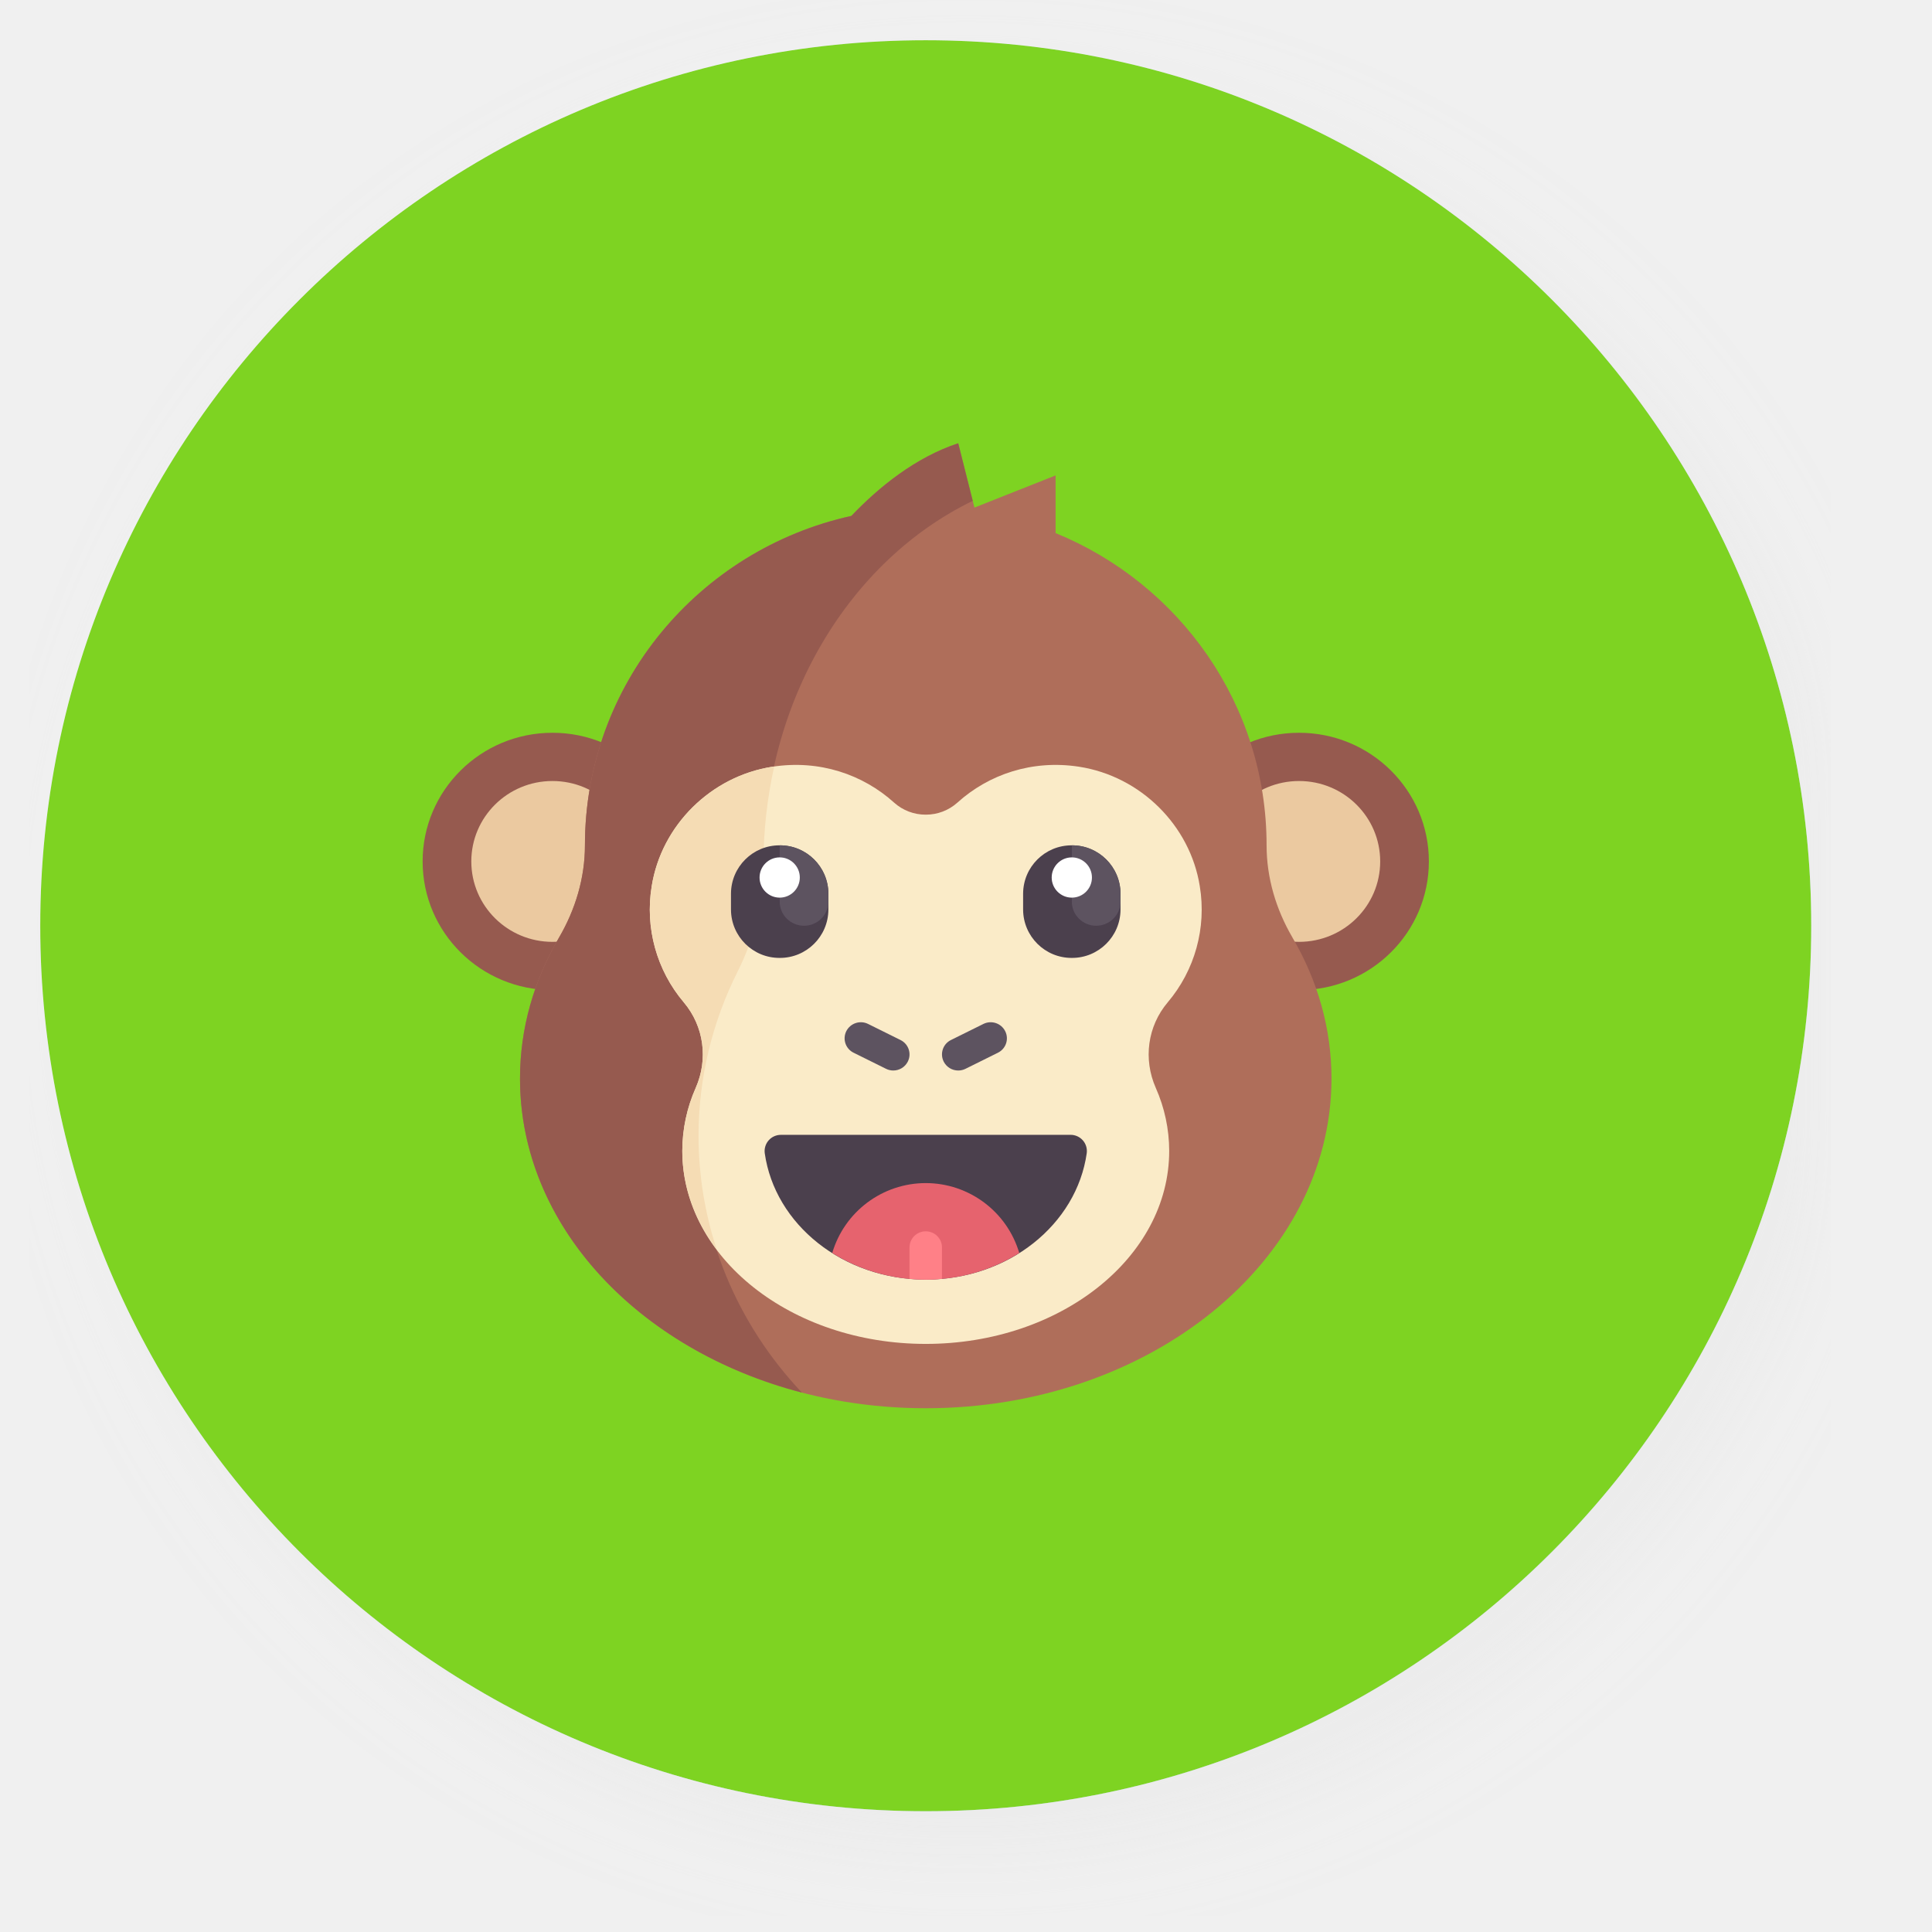
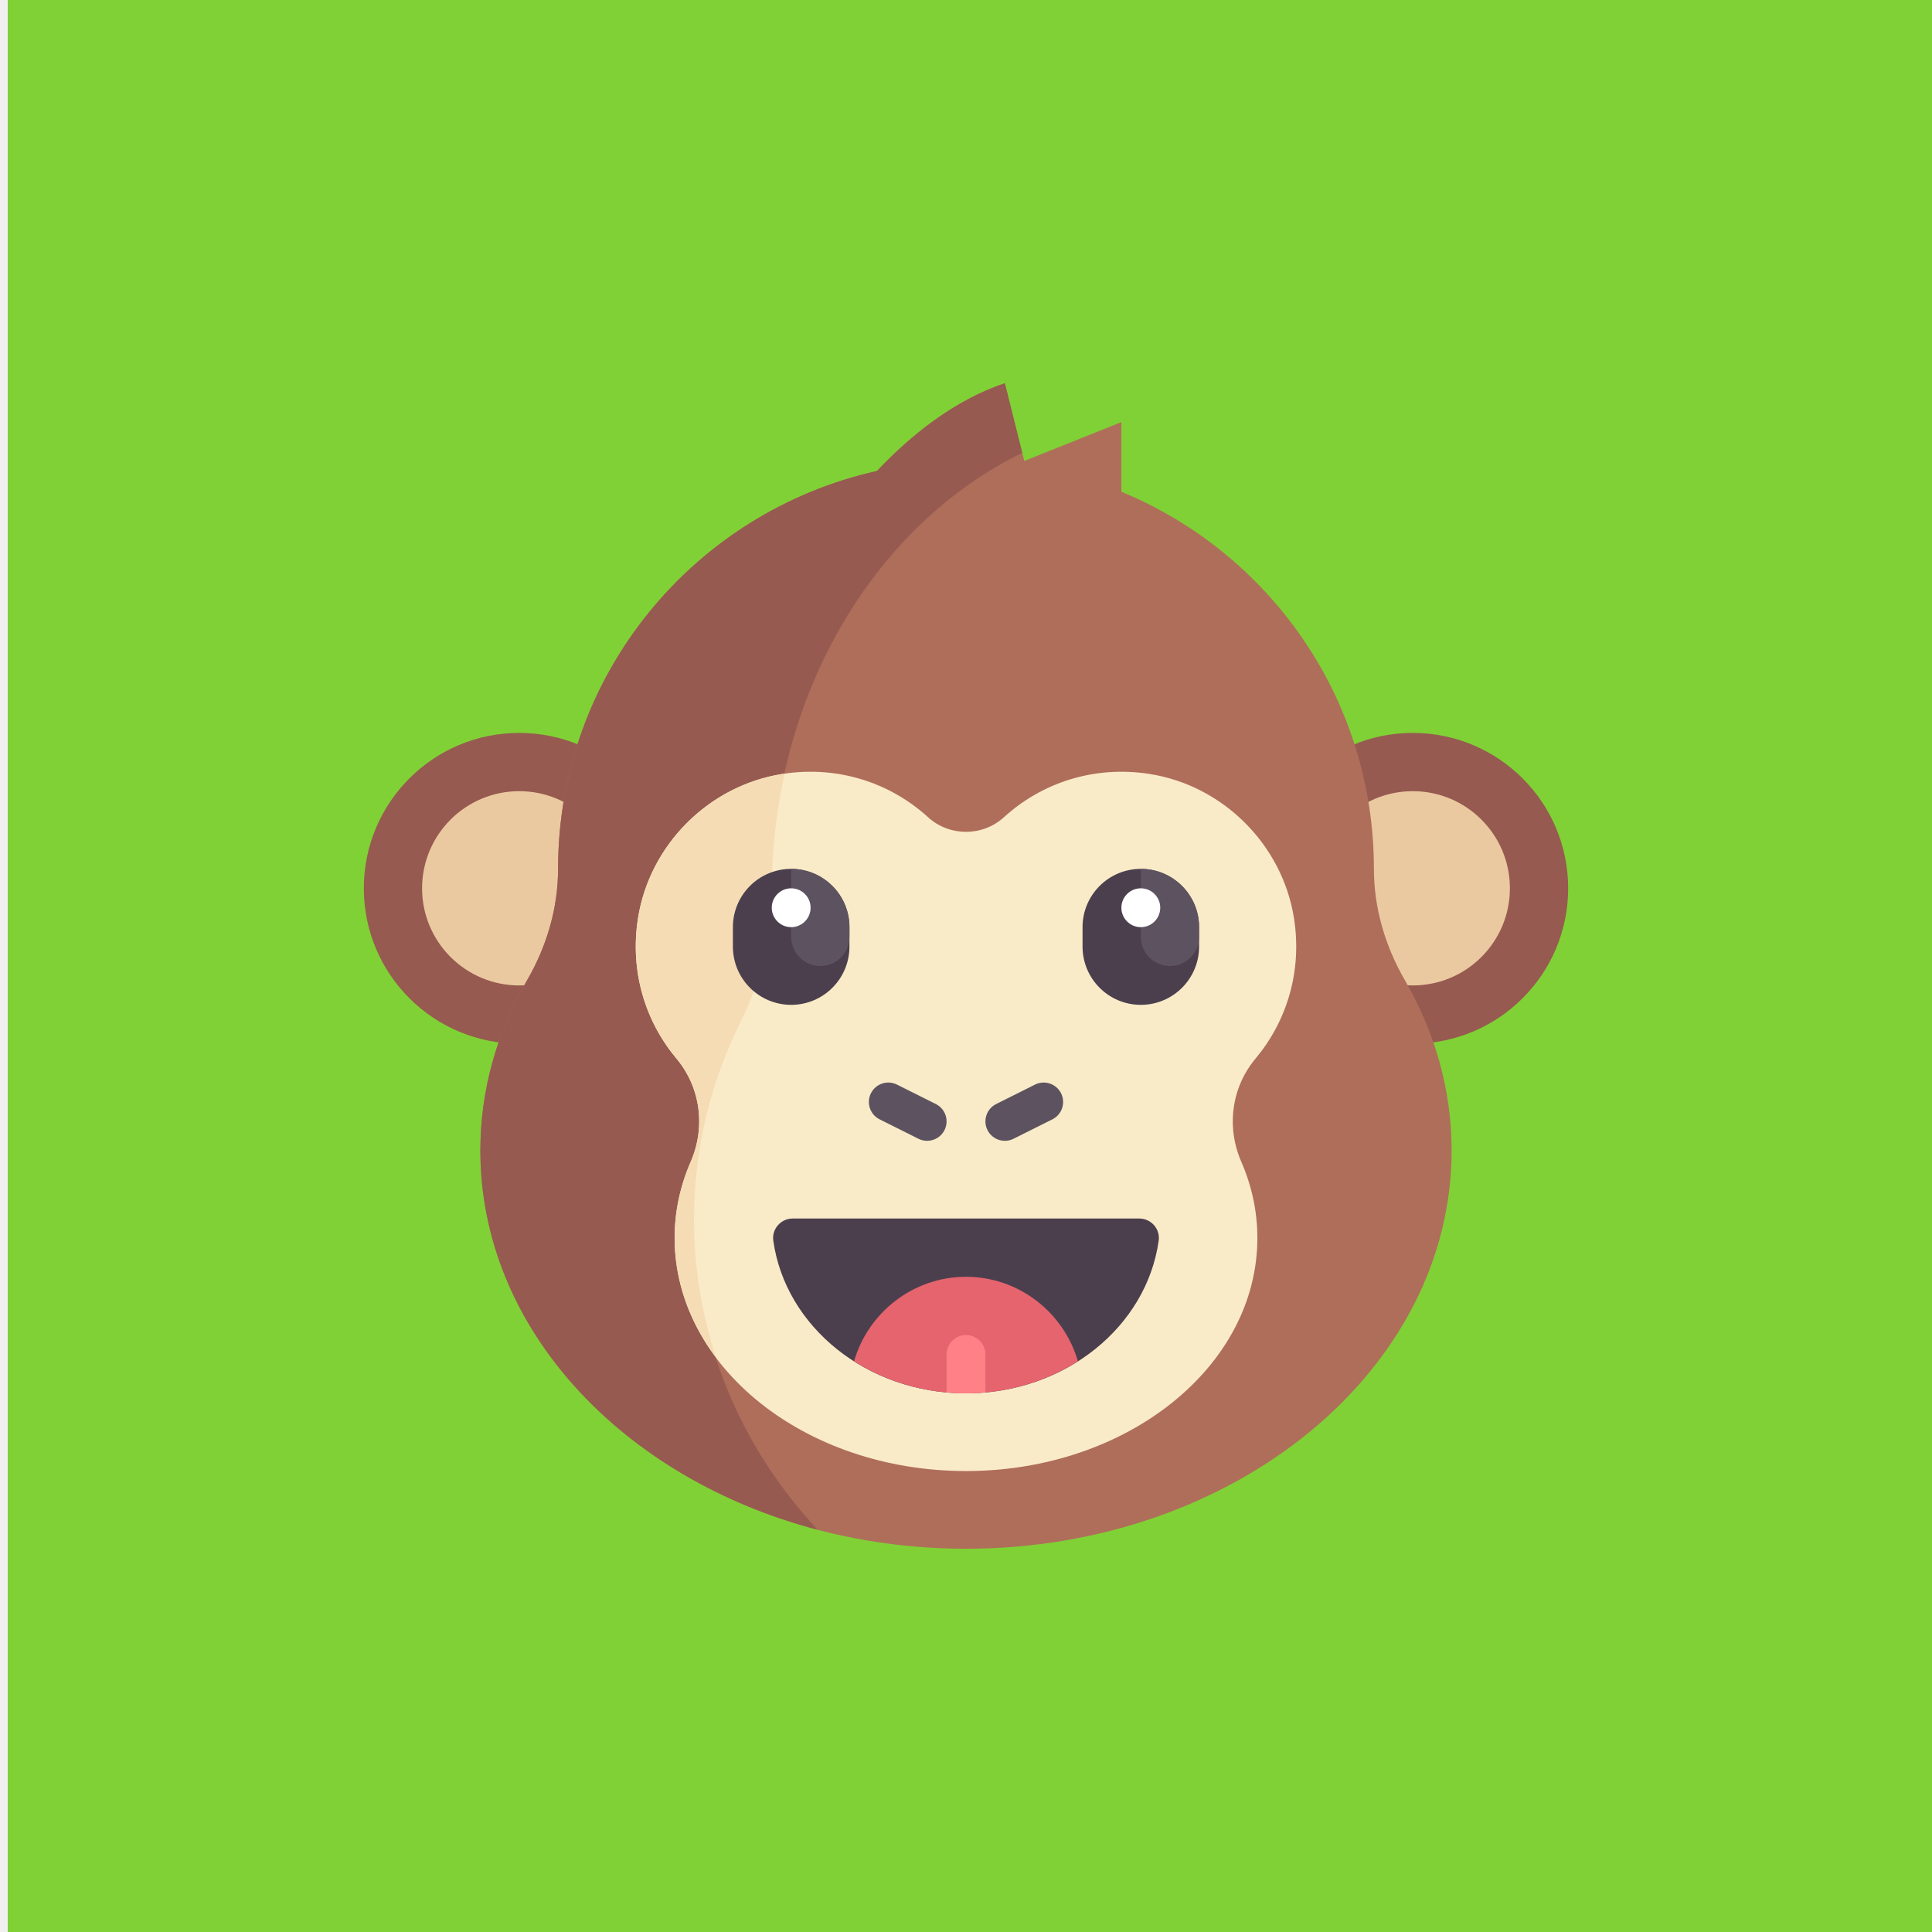
- <svg xmlns="http://www.w3.org/2000/svg" width="96" height="96" viewBox="0 0 96 96">
+ <svg xmlns="http://www.w3.org/2000/svg" xmlns:xlink="http://www.w3.org/1999/xlink" width="250" height="250">
  <defs>
-     <filter id="a" width="101.7%" height="109.2%" x="-.6%" y="-3.3%" filterUnits="objectBoundingBox">
-       <feOffset dx="2" dy="2" in="SourceAlpha" result="shadowOffsetOuter1" />
-       <feGaussianBlur in="shadowOffsetOuter1" result="shadowBlurOuter1" stdDeviation="2" />
-       <feColorMatrix in="shadowBlurOuter1" result="shadowMatrixOuter1" values="0 0 0 0 0.8 0 0 0 0 0.8 0 0 0 0 0.8 0 0 0 0.5 0" />
-       <feMerge>
-         <feMergeNode in="shadowMatrixOuter1" />
-         <feMergeNode in="SourceGraphic" />
-       </feMerge>
-     </filter>
+     <symbol id="svg_55" viewBox="0 0 512 512">
+       <circle id="svg_1" cx="66.06" cy="222.97" r="66.06" fill="#965A50" />
+       <circle id="svg_2" cx="66.06" cy="222.97" r="41.29" fill="#EBC9A0" />
+       <circle id="svg_3" cx="445.94" cy="222.97" r="66.06" fill="#965A50" />
+       <circle id="svg_6" cx="445.94" cy="222.97" r="41.29" fill="#EBC9A0" />
+       <path id="svg_7" d="m442.589,262.049c-8.366,-14.436 -13.169,-30.655 -13.169,-47.34l0,-0.001c0,-72.373 -44.364,-134.33 -107.355,-160.318l0,-29.616l-41.29,16.516l-8.258,-33.032c-21.781,7.261 -40.361,22.498 -54.356,37.298c-77.557,17.283 -135.58,86.39 -135.58,169.154c0,16.685 -4.803,32.904 -13.169,47.34c-12.72,21.948 -19.863,46.482 -19.863,72.402c0,93.496 92.431,169.29 206.452,169.29s206.452,-75.794 206.452,-169.29c-0.001,-25.92 -7.145,-50.455 -19.864,-72.403z" fill="#AF6E5A" />
+       <path id="svg_8" d="m140.387,364.043c0,-30.24 7.143,-58.864 19.863,-84.469c8.367,-16.841 13.169,-35.764 13.169,-55.23c0,-84.035 43.969,-155.956 106.493,-186.502l-7.396,-29.584c-21.781,7.261 -40.361,22.498 -54.357,37.298c-77.555,17.283 -135.578,86.39 -135.578,169.154c0,16.685 -4.802,32.904 -13.169,47.34c-12.72,21.948 -19.863,46.482 -19.863,72.402c0,75.465 60.232,139.37 143.415,161.223c-32.682,-34.941 -52.577,-81.056 -52.577,-131.632l-0,0z" fill="#965A50" />
+       <path id="svg_9" d="m256,470.71c68.412,0 123.871,-44.367 123.871,-99.097c0,-11.354 -2.414,-22.245 -6.835,-32.386c-6.41,-14.707 -4.228,-31.587 6.07,-43.889c13.134,-15.691 19.908,-36.877 16.333,-59.635c-4.91,-31.259 -30.182,-56.486 -61.448,-61.353c-23.892,-3.719 -46.037,3.968 -61.903,18.439c-4.51,4.113 -10.3,6.17 -16.087,6.17c-5.79,0 -11.581,-2.056 -16.091,-6.17c-15.866,-14.471 -38.011,-22.158 -61.903,-18.439c-31.266,4.866 -56.537,30.094 -61.448,61.353c-3.575,22.757 3.199,43.943 16.333,59.635c10.298,12.303 12.48,29.182 6.07,43.889c-4.42,10.142 -6.835,21.033 -6.835,32.386c0.002,54.729 55.461,99.097 123.873,99.097z" fill="#FAEBC8" />
+       <path id="svg_11" d="m132.129,371.612c0,18.522 6.468,35.795 17.524,50.625c-5.938,-18.411 -9.266,-37.916 -9.266,-58.195c0,-30.24 7.143,-58.864 19.863,-84.469c8.367,-16.841 13.169,-35.764 13.169,-55.23c0,-17.307 1.96,-34.056 5.468,-50.08c-0.295,0.042 -0.583,0.04 -0.879,0.086c-31.266,4.866 -56.536,30.094 -61.448,61.352c-3.575,22.758 3.2,43.944 16.333,59.635c10.298,12.302 12.481,29.181 6.071,43.889c-4.421,10.143 -6.835,21.034 -6.835,32.387z" fill="#F5DCB4" />
+       <g id="svg_12">
+         <path id="svg_13" d="m239.476,330.323c-1.242,0 -2.5,-0.278 -3.685,-0.871l-16.516,-8.258c-4.081,-2.04 -5.734,-7 -3.694,-11.081c2.048,-4.081 7,-5.734 11.081,-3.694l16.516,8.258c4.081,2.04 5.734,7 3.694,11.081c-1.453,2.895 -4.364,4.565 -7.396,4.565z" fill="#5D5360" />
+         <path id="svg_14" d="m272.524,330.323c-3.032,0 -5.944,-1.669 -7.395,-4.565c-2.04,-4.081 -0.387,-9.04 3.694,-11.081l16.516,-8.258c4.073,-2.04 9.032,-0.387 11.081,3.694c2.04,4.081 0.387,9.04 -3.694,11.081l-16.516,8.258c-1.186,0.592 -2.444,0.871 -3.686,0.871z" fill="#5D5360" />
+       </g>
+       <path id="svg_15" d="m182.319,363.355c-5.001,0 -8.941,4.431 -8.248,9.384c5.126,36.617 39.853,64.938 81.929,64.938c42.077,0 76.803,-28.321 81.929,-64.938c0.693,-4.953 -3.247,-9.384 -8.248,-9.384l-147.362,0z" fill="#4B3F4E" />
+       <path id="svg_16" d="m208.417,424.038c13.457,8.563 29.849,13.639 47.583,13.639s34.126,-5.076 47.583,-13.639c-5.966,-20.666 -25.063,-35.909 -47.583,-35.909s-41.617,15.242 -47.583,35.909z" fill="#E6646E" />
+       <path id="svg_17" d="m181.677,272.516l0,0c-13.682,0 -24.774,-11.092 -24.774,-24.774l0,-8.258c0,-13.682 11.092,-24.774 24.774,-24.774l0,0c13.682,0 24.774,11.092 24.774,24.774l0,8.258c0.001,13.682 -11.091,24.774 -24.774,24.774z" fill="#4B3F4E" />
+       <path id="svg_18" d="m181.677,214.71l0,28.903c0,6.841 5.546,12.387 12.387,12.387s12.387,-5.546 12.387,-12.387l0,-4.129c0.001,-13.683 -11.091,-24.774 -24.774,-24.774z" fill="#5D5360" />
+       <circle id="svg_19" cx="181.68" cy="231.23" r="8.258" fill="#FFFFFF" />
+       <path id="svg_20" d="m330.323,272.516l0,0c-13.682,0 -24.774,-11.092 -24.774,-24.774l0,-8.258c0,-13.682 11.092,-24.774 24.774,-24.774l0,0c13.682,0 24.774,11.092 24.774,24.774l0,8.258c0,13.682 -11.092,24.774 -24.774,24.774z" fill="#4B3F4E" />
+       <path id="svg_21" d="m330.323,214.71l0,28.903c0,6.841 5.546,12.387 12.387,12.387s12.387,-5.546 12.387,-12.387l0,-4.129c0,-13.683 -11.092,-24.774 -24.774,-24.774z" fill="#5D5360" />
+       <circle id="svg_22" cx="330.32" cy="231.23" r="8.258" fill="#FFFFFF" />
+       <path id="svg_23" d="m256,437.677c2.792,0 5.538,-0.169 8.258,-0.415l0,-16.101c0,-4.56 -3.694,-8.258 -8.258,-8.258s-8.258,3.698 -8.258,8.258l0,16.101c2.72,0.246 5.466,0.415 8.258,0.415z" fill="#FF8087" />
+       <g id="svg_24" />
+       <g id="svg_25" />
+       <g id="svg_26" />
+       <g id="svg_27" />
+       <g id="svg_28" />
+       <g id="svg_29" />
+       <g id="svg_30" />
+       <g id="svg_31" />
+       <g id="svg_32" />
+       <g id="svg_33" />
+       <g id="svg_34" />
+       <g id="svg_35" />
+       <g id="svg_36" />
+       <g id="svg_37" />
+       <g id="svg_38" />
+     </symbol>
  </defs>
-   <g fill="none" fill-rule="evenodd" filter="url(#a)" transform="translate(2 2)">
-     <circle cx="44" cy="44" r="44" fill="#7ED321" />
-     <g fill-rule="nonzero" transform="translate(19 20)">
-       <ellipse cx="6.451" cy="20.804" fill="#965A50" rx="6.451" ry="6.393" />
-       <ellipse cx="6.451" cy="20.804" fill="#EBC9A0" rx="4.032" ry="3.996" />
-       <ellipse cx="43.549" cy="20.804" fill="#965A50" rx="6.451" ry="6.393" />
-       <ellipse cx="43.549" cy="20.804" fill="#EBC9A0" rx="4.032" ry="3.996" />
-       <path fill="#AF6E5A" d="M43.222 24.585c-.817-1.397-1.286-2.966-1.286-4.58v-.001c0-7.004-4.333-13-10.484-15.515V1.623l-4.033 1.599-.806-3.197c-2.127.703-3.942 2.177-5.308 3.61-7.574 1.672-13.24 8.36-13.24 16.37 0 1.614-.47 3.183-1.286 4.58-1.243 2.124-1.94 4.499-1.94 7.007 0 9.048 9.026 16.383 20.161 16.383 11.135 0 20.161-7.335 20.161-16.383 0-2.508-.697-4.883-1.94-7.007z" />
-       <path fill="#965A50" d="M13.71 34.456c0-2.927.697-5.697 1.94-8.175a11.958 11.958 0 0 0 1.285-5.344c0-8.133 4.294-15.093 10.4-18.05L26.613.026c-2.127.703-3.942 2.177-5.308 3.61-7.574 1.672-13.24 8.36-13.24 16.37 0 1.614-.47 3.183-1.286 4.58-1.243 2.124-1.94 4.499-1.94 7.007 0 7.303 5.882 13.488 14.005 15.602-3.191-3.381-5.134-7.844-5.134-12.738z" />
-       <path fill="#FAEBC8" d="M25 44.778c6.68 0 12.097-4.293 12.097-9.59a7.745 7.745 0 0 0-.668-3.134c-.626-1.423-.413-3.057.593-4.247a7.133 7.133 0 0 0 1.595-5.771c-.48-3.025-2.947-5.467-6-5.938-2.334-.36-4.496.384-6.046 1.785a2.34 2.34 0 0 1-1.57.597 2.339 2.339 0 0 1-1.572-.597c-1.55-1.4-3.712-2.145-6.046-1.785-3.053.471-5.52 2.913-6 5.938a7.134 7.134 0 0 0 1.595 5.77c1.005 1.192 1.218 2.825.593 4.248a7.748 7.748 0 0 0-.668 3.134c0 5.297 5.416 9.59 12.097 9.59z" />
-       <path fill="#F5DCB4" d="M12.903 35.188c0 1.793.632 3.464 1.712 4.9a18.15 18.15 0 0 1-.905-5.632c0-2.927.697-5.697 1.94-8.175a11.958 11.958 0 0 0 1.285-5.345c0-1.674.192-3.295.534-4.846-.028.004-.056.004-.085.008-3.054.471-5.521 2.913-6.001 5.938a7.134 7.134 0 0 0 1.595 5.77c1.005 1.191 1.219 2.825.593 4.248a7.747 7.747 0 0 0-.668 3.134z" />
-       <g fill="#5D5360">
-         <path d="M23.386 31.193a.807.807 0 0 1-.36-.085l-1.612-.799a.796.796 0 0 1-.361-1.072.81.81 0 0 1 1.082-.358l1.613.8c.398.197.56.677.36 1.072a.808.808 0 0 1-.722.442zM26.614 31.193a.807.807 0 0 1-.722-.442.796.796 0 0 1 .36-1.073l1.613-.799a.81.81 0 0 1 1.082.358c.2.395.038.875-.36 1.072l-1.613.8a.81.81 0 0 1-.36.084z" />
-       </g>
-       <path fill="#4B3F4E" d="M17.805 34.39a.807.807 0 0 0-.806.907c.5 3.544 3.892 6.285 8.001 6.285 4.11 0 7.5-2.741 8-6.285a.807.807 0 0 0-.805-.908h-14.39z" />
-       <path fill="#E6646E" d="M20.353 40.262A8.7 8.7 0 0 0 25 41.582a8.7 8.7 0 0 0 4.647-1.32A4.849 4.849 0 0 0 25 36.787a4.848 4.848 0 0 0-4.647 3.475z" />
-       <path fill="#4B3F4E" d="M17.742 25.598a2.409 2.409 0 0 1-2.42-2.397v-.8a2.409 2.409 0 0 1 2.42-2.397 2.409 2.409 0 0 1 2.42 2.398v.799a2.408 2.408 0 0 1-2.42 2.397z" />
-       <path fill="#5D5360" d="M17.742 20.004v2.797c0 .662.541 1.199 1.21 1.199.668 0 1.21-.537 1.21-1.199v-.4a2.408 2.408 0 0 0-2.42-2.397z" />
-       <ellipse cx="17.742" cy="21.603" fill="#FFF" rx="1" ry="1" />
-       <path fill="#4B3F4E" d="M32.258 25.598a2.409 2.409 0 0 1-2.42-2.397v-.8a2.409 2.409 0 0 1 2.42-2.397 2.409 2.409 0 0 1 2.42 2.398v.799a2.409 2.409 0 0 1-2.42 2.397z" />
-       <path fill="#5D5360" d="M32.258 20.004v2.797c0 .662.542 1.199 1.21 1.199.668 0 1.21-.537 1.21-1.199v-.4a2.408 2.408 0 0 0-2.42-2.397z" />
-       <ellipse cx="32.258" cy="21.603" fill="#FFF" rx="1" ry="1" />
-       <path fill="#FF8087" d="M25 41.582c.273 0 .54-.017.806-.04v-1.559c0-.441-.36-.799-.806-.799a.803.803 0 0 0-.806.8v1.557c.265.024.533.04.806.04z" />
-     </g>
+   <g>
+     <rect id="svg_5" height="251" width="250" x="1" stroke-width="0" fill="#80d135" stroke="#000000" y="0" />
+     <g id="svg_4" />
+     <g id="svg_10" />
+     <g id="svg_48" />
+     <g id="svg_52" />
+     <use id="svg_56" xlink:href="#svg_55" transform="matrix(0.623363 0 0 0.623363 -174.533 -240.87)" y="461.929" x="355.51" />
+     <g id="svg_57" />
  </g>
</svg>
